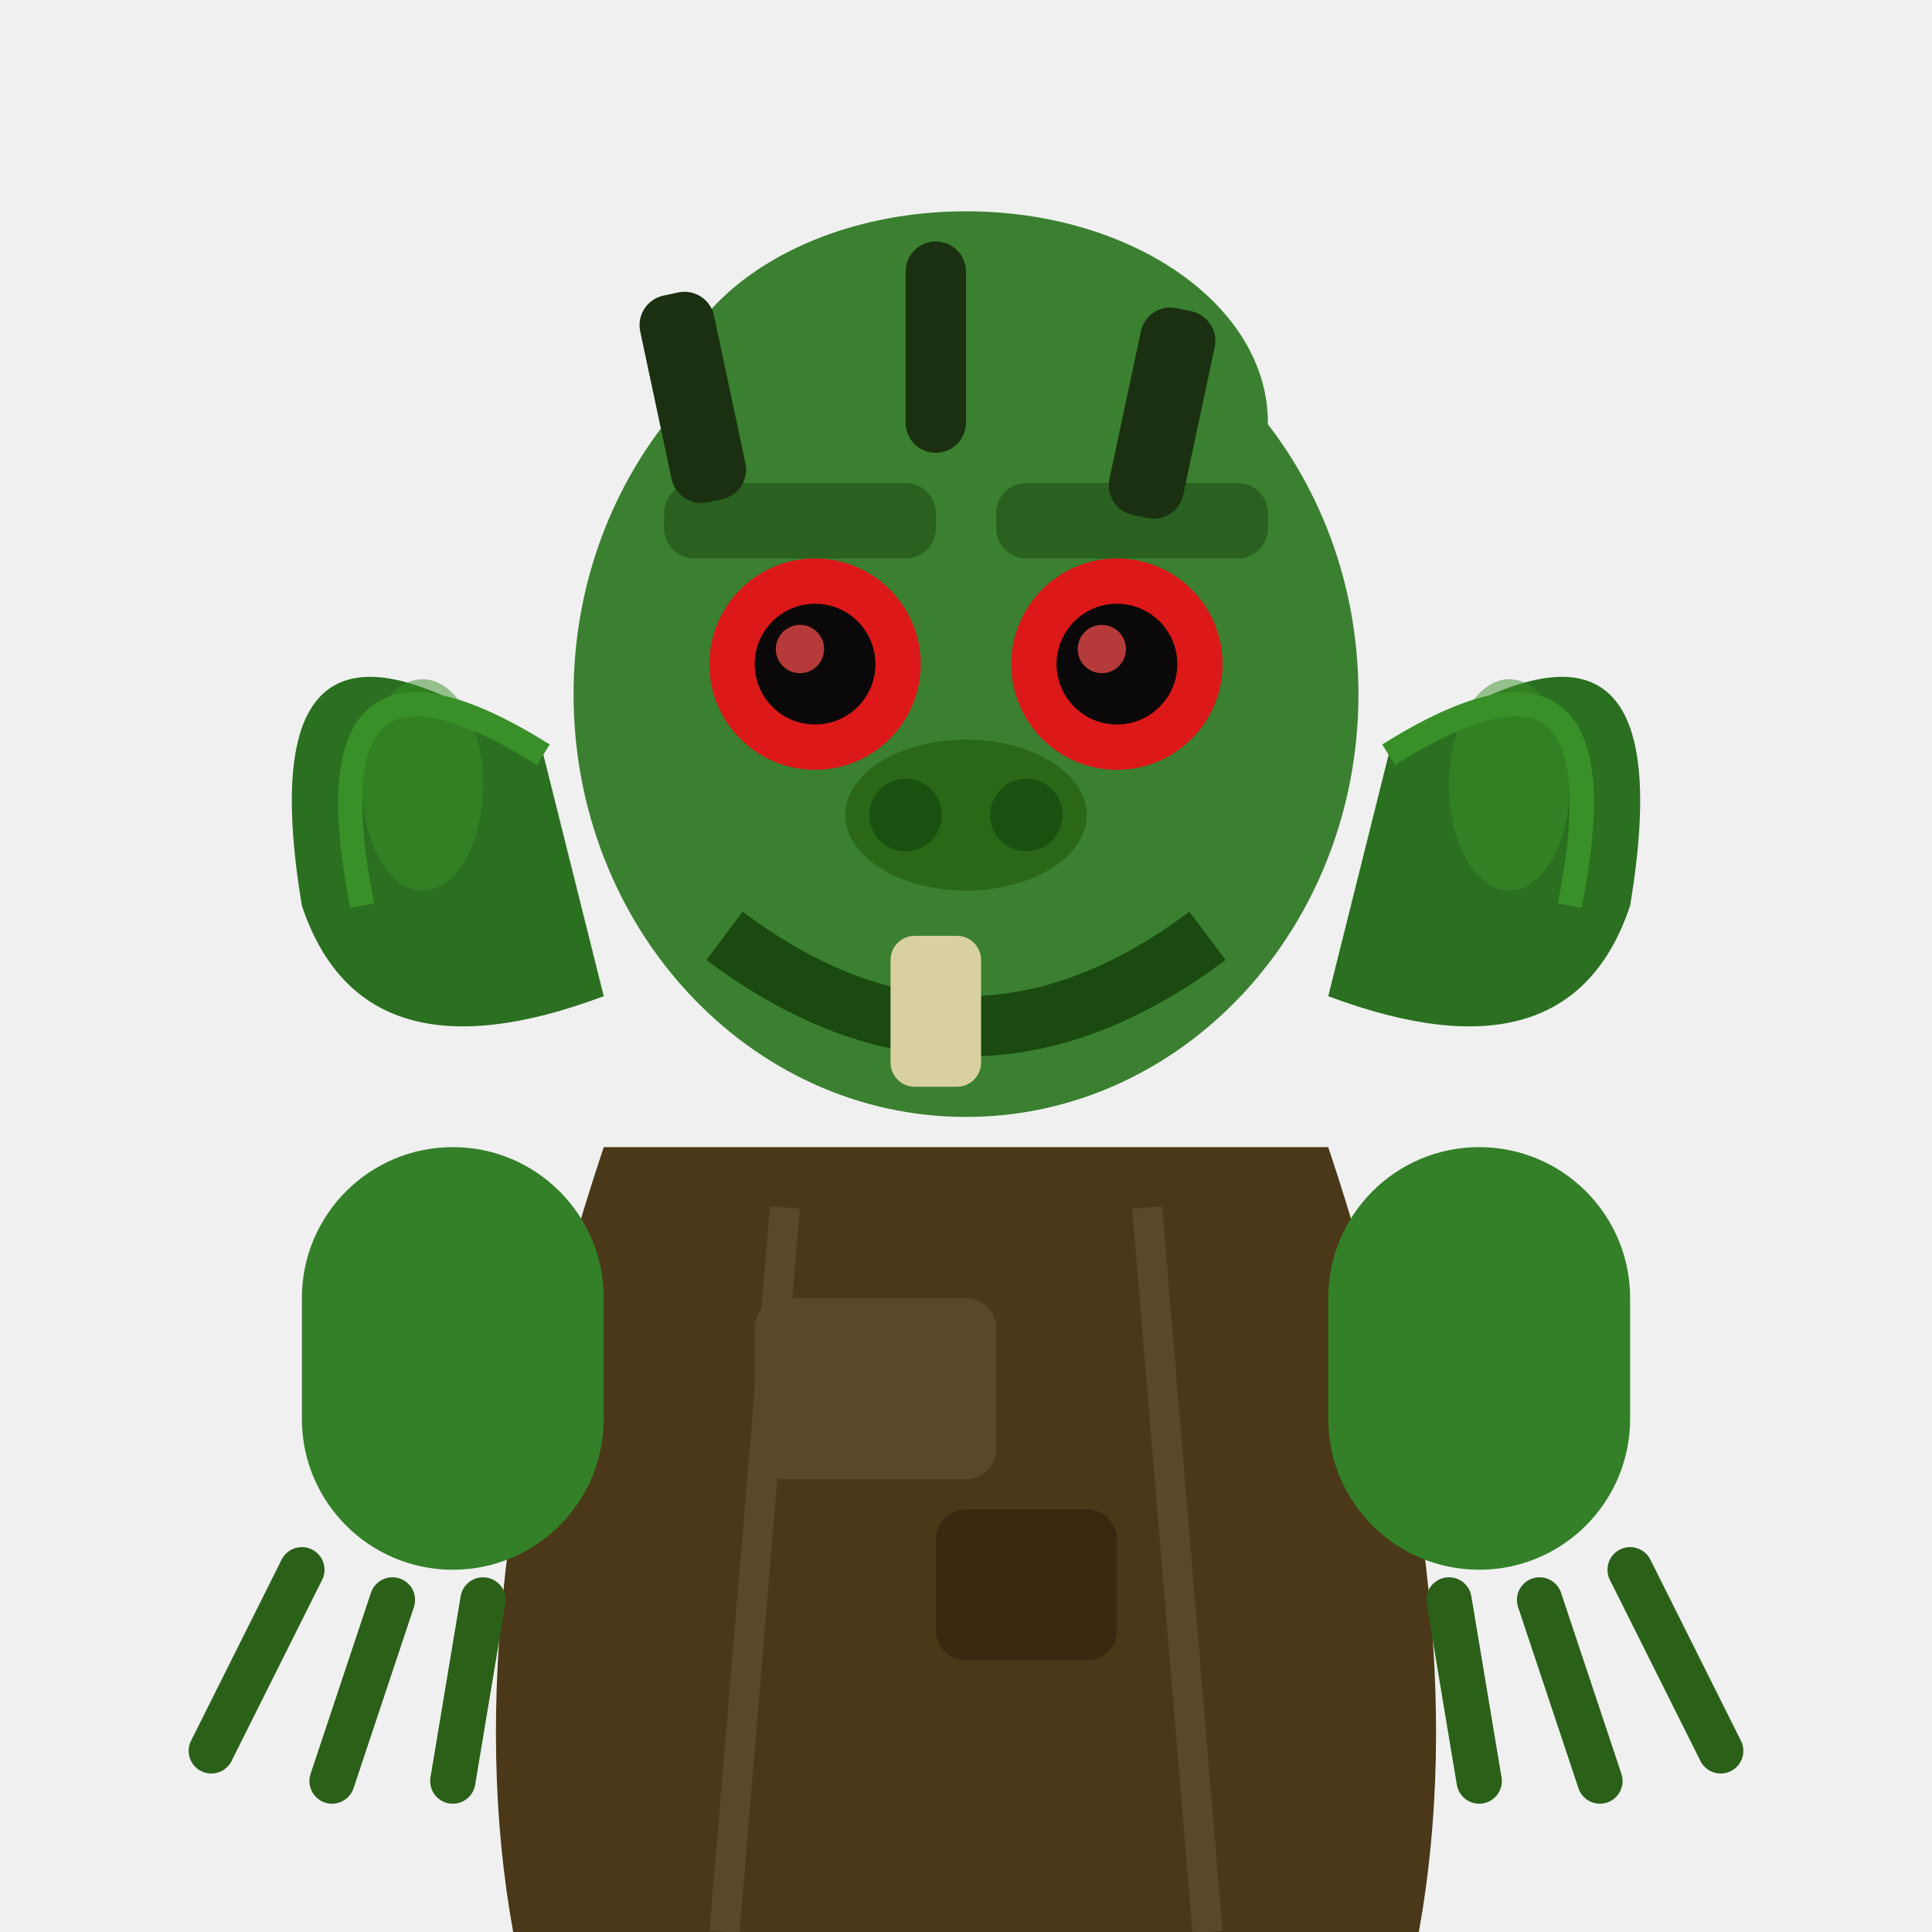
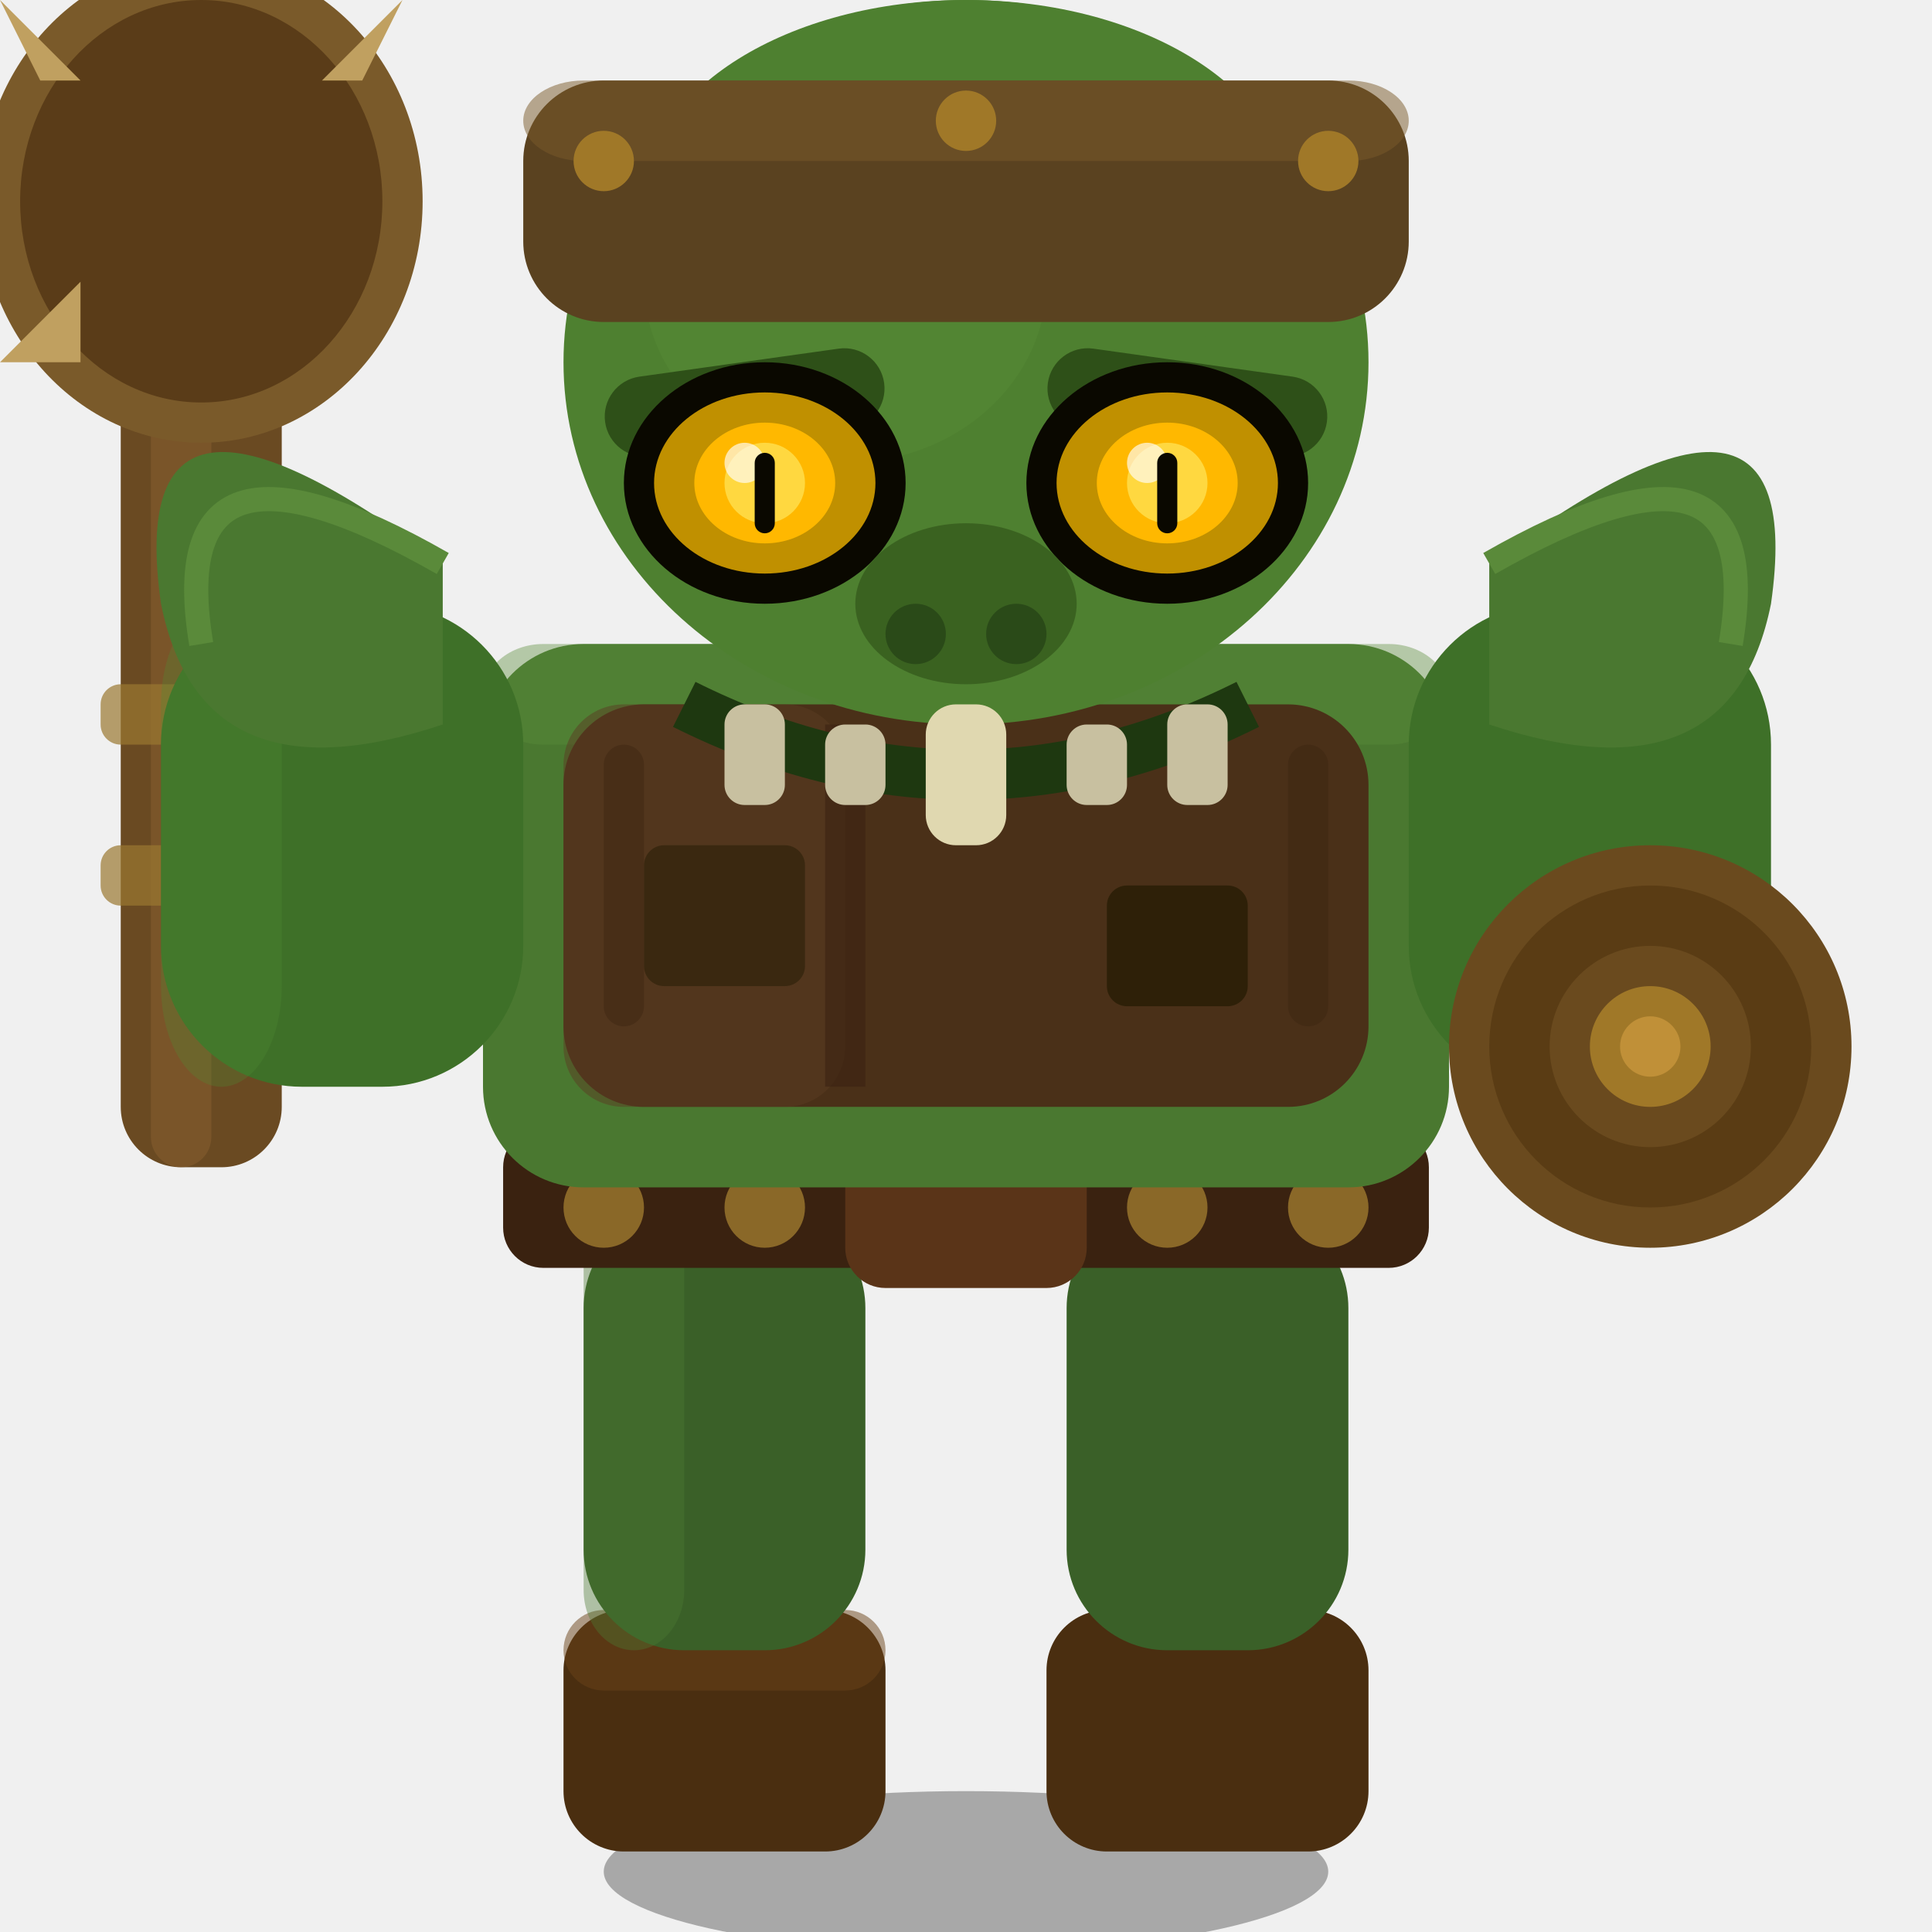
- <svg xmlns="http://www.w3.org/2000/svg" viewBox="0 0 64 64">
-   <ellipse cx="32" cy="62" rx="13" ry="3" fill="#000" opacity="0.3" />
-   <path d="M18,25 Q8,18 10,30 Q12,36 20,33 Z" fill="#2A7020" />
-   <path d="M18,25 Q10,20 12,30" stroke="#3A9028" stroke-width="0.8" fill="none" />
-   <ellipse cx="14" cy="26" rx="2" ry="3.5" fill="#3A9028" opacity="0.5" />
-   <path d="M46,25 Q56,18 54,30 Q52,36 44,33 Z" fill="#2A7020" />
-   <path d="M46,25 Q54,20 52,30" stroke="#3A9028" stroke-width="0.8" fill="none" />
-   <ellipse cx="50" cy="26" rx="2" ry="3.5" fill="#3A9028" opacity="0.5" />
-   <ellipse cx="32" cy="23" rx="13" ry="14" fill="#3A8030" />
-   <ellipse cx="32" cy="14" rx="10" ry="7" fill="#3A8030" />
-   <rect x="22" y="16" width="9" height="2.5" rx="1" fill="#2A6020" />
-   <rect x="33" y="16" width="9" height="2.5" rx="1" fill="#2A6020" />
-   <circle cx="27" cy="22" r="3.5" fill="#DD1818" />
-   <circle cx="37" cy="22" r="3.5" fill="#DD1818" />
-   <circle cx="27" cy="22" r="2" fill="#0A0808" />
-   <circle cx="37" cy="22" r="2" fill="#0A0808" />
-   <circle cx="26.5" cy="21.5" r="0.8" fill="#FF5050" opacity="0.7" />
-   <circle cx="36.5" cy="21.5" r="0.8" fill="#FF5050" opacity="0.7" />
-   <ellipse cx="32" cy="27" rx="4" ry="2.5" fill="#2A6818" />
-   <circle cx="30" cy="27" r="1.2" fill="#1A5010" />
-   <circle cx="34" cy="27" r="1.2" fill="#1A5010" />
-   <path d="M24,31 Q32,37 40,31" stroke="#1A4A10" stroke-width="2" fill="none" />
-   <rect x="29.5" y="31" width="3" height="5" rx="0.8" fill="#D8D0A0" />
-   <rect x="21" y="10" width="2.5" height="7" rx="1" fill="#1A3010" transform="rotate(-12,21,10)" />
-   <rect x="30" y="8" width="2" height="7" rx="1" fill="#1A3010" />
-   <rect x="38" y="10" width="2.5" height="7" rx="1" fill="#1A3010" transform="rotate(12,38,10)" />
-   <path d="M20,38 Q15,53 17,64 L47,64 Q49,53 44,38 Z" fill="#4A3818" />
-   <path d="M26,40 L24,64" stroke="#5A4828" stroke-width="1" fill="none" />
-   <path d="M38,40 L40,64" stroke="#5A4828" stroke-width="1" fill="none" />
-   <rect x="25" y="43" width="8" height="6" rx="1" fill="#5A4828" />
-   <rect x="31" y="50" width="6" height="5" rx="1" fill="#3A2810" />
-   <rect x="10" y="38" width="10" height="14" rx="5" fill="#338028" />
-   <rect x="44" y="38" width="10" height="14" rx="5" fill="#338028" />
-   <path d="M10,52 L7,58 M13,53 L11,59 M16,53 L15,59" stroke="#2A6018" stroke-width="1.5" stroke-linecap="round" />
-   <path d="M54,52 L57,58 M51,53 L53,59 M48,53 L49,59" stroke="#2A6018" stroke-width="1.5" stroke-linecap="round" />
+ <svg xmlns="http://www.w3.org/2000/svg" viewBox="0 0 96 96">
+   <ellipse cx="48" cy="93" rx="18" ry="4" fill="#000" opacity="0.3" />
+   <rect x="6" y="10" width="8" height="48" rx="3" fill="#6A4A22" />
+   <rect x="7.5" y="10" width="3" height="48" rx="1.5" fill="#8A6030" opacity="0.5" />
+   <ellipse cx="10" cy="10" rx="11" ry="12" fill="#7A5A2A" />
+   <ellipse cx="10" cy="10" rx="9" ry="10" fill="#5A3C18" />
+   <polygon points="2,4 0,0 4,4" fill="#C0A060" />
+   <polygon points="18,4 20,0 16,4" fill="#C0A060" />
+   <polygon points="4,18 0,18 4,14" fill="#C0A060" />
+   <rect x="5" y="34" width="10" height="3" rx="1" fill="#9A7830" opacity="0.7" />
+   <rect x="5" y="42" width="10" height="3" rx="1" fill="#9A7830" opacity="0.7" />
+   <rect x="28" y="80" width="16" height="12" rx="3" fill="#4A2E10" />
+   <rect x="52" y="80" width="16" height="12" rx="3" fill="#4A2E10" />
+   <rect x="28" y="80" width="16" height="4" rx="2" fill="#6A4218" opacity="0.5" />
+   <rect x="29" y="60" width="14" height="22" rx="5" fill="#3A6028" />
+   <rect x="53" y="60" width="14" height="22" rx="5" fill="#3A6028" />
+   <rect x="29" y="60" width="5" height="22" rx="3" fill="#4A7832" opacity="0.4" />
+   <rect x="25" y="56" width="46" height="7" rx="2" fill="#3A2210" />
+   <rect x="42" y="55" width="12" height="9" rx="2" fill="#5A3418" />
+   <circle cx="30" cy="60" r="2" fill="#8A6828" />
+   <circle cx="66" cy="60" r="2" fill="#8A6828" />
+   <circle cx="38" cy="60" r="2" fill="#8A6828" />
+   <circle cx="58" cy="60" r="2" fill="#8A6828" />
+   <rect x="24" y="32" width="48" height="27" rx="5" fill="#4A7830" />
+   <rect x="24" y="32" width="48" height="5" rx="3" fill="#5A8C3A" opacity="0.4" />
+   <rect x="28" y="35" width="40" height="20" rx="4" fill="#4A3018" />
+   <rect x="28" y="35" width="14" height="20" rx="3" fill="#5A3C22" opacity="0.5" />
+   <rect x="41" y="36" width="2" height="18" fill="#3A2210" opacity="0.6" />
+   <rect x="30" y="37" width="2" height="14" rx="1" fill="#3A2210" opacity="0.4" />
+   <rect x="64" y="37" width="2" height="14" rx="1" fill="#3A2210" opacity="0.4" />
+   <rect x="32" y="42" width="8" height="7" rx="1" fill="#3A2810" />
+   <rect x="55" y="44" width="7" height="6" rx="1" fill="#2E2008" />
+   <rect x="8" y="30" width="18" height="24" rx="7" fill="#3E7028" />
+   <rect x="8" y="30" width="6" height="24" rx="5" fill="#4E8832" opacity="0.3" />
+   <rect x="70" y="30" width="18" height="24" rx="7" fill="#3E7028" />
+   <ellipse cx="82" cy="52" rx="10" ry="10" fill="#6A4A1E" />
+   <ellipse cx="82" cy="52" rx="8" ry="8" fill="#5A3C14" />
+   <ellipse cx="82" cy="52" rx="5" ry="5" fill="#6A4A1E" />
+   <circle cx="82" cy="52" r="3" fill="#A07828" />
+   <circle cx="82" cy="52" r="1.5" fill="#C09038" />
+   <path d="M22,28 Q6,16 8,30 Q10,40 22,36 Z" fill="#4A7830" />
+   <path d="M22,28 Q8,20 10,32" stroke="#5A8A3A" stroke-width="1.2" fill="none" />
+   <path d="M74,28 Q90,16 88,30 Q86,40 74,36 Z" fill="#4A7830" />
+   <path d="M74,28 Q88,20 86,32" stroke="#5A8A3A" stroke-width="1.2" fill="none" />
+   <rect x="40" y="24" width="16" height="10" rx="4" fill="#4A7830" />
+   <ellipse cx="48" cy="18" rx="20" ry="18" fill="#4E8030" />
+   <ellipse cx="48" cy="10" rx="16" ry="10" fill="#4E8030" />
+   <ellipse cx="42" cy="14" rx="10" ry="9" fill="#5A9038" opacity="0.3" />
+   <rect x="26" y="4" width="44" height="12" rx="4" fill="#5A4220" />
+   <rect x="26" y="4" width="44" height="4" rx="3" fill="#7A5A2A" opacity="0.5" />
+   <circle cx="30" cy="8" r="1.5" fill="#A07828" />
+   <circle cx="66" cy="8" r="1.5" fill="#A07828" />
+   <circle cx="48" cy="6" r="1.5" fill="#A07828" />
+   <rect x="30" y="18" width="14" height="4" rx="2" fill="#2E5018" transform="rotate(-8,37,20)" />
+   <rect x="52" y="18" width="14" height="4" rx="2" fill="#2E5018" transform="rotate(8,59,20)" />
+   <ellipse cx="38" cy="24" rx="7" ry="6" fill="#0A0800" />
+   <ellipse cx="38" cy="24" rx="5.5" ry="4.5" fill="#C09000" />
+   <ellipse cx="38" cy="24" rx="3.5" ry="3" fill="#FFB800" />
+   <circle cx="38" cy="24" r="2" fill="#FFD840" />
+   <circle cx="37" cy="23" r="1" fill="#FFF" opacity="0.65" />
+   <rect x="37.5" y="22.5" width="1" height="4" rx="0.5" fill="#0A0800" />
+   <ellipse cx="58" cy="24" rx="7" ry="6" fill="#0A0800" />
+   <ellipse cx="58" cy="24" rx="5.5" ry="4.5" fill="#C09000" />
+   <ellipse cx="58" cy="24" rx="3.5" ry="3" fill="#FFB800" />
+   <circle cx="58" cy="24" r="2" fill="#FFD840" />
+   <circle cx="57" cy="23" r="1" fill="#FFF" opacity="0.65" />
+   <rect x="57.5" y="22.5" width="1" height="4" rx="0.5" fill="#0A0800" />
+   <ellipse cx="48" cy="30" rx="5.5" ry="4" fill="#3A6220" />
+   <circle cx="45.5" cy="31.5" r="1.5" fill="#2A4A18" />
+   <circle cx="50.5" cy="31.5" r="1.5" fill="#2A4A18" />
+   <path d="M34,35 Q48,42 62,35" stroke="#1E3810" stroke-width="2.5" fill="none" />
+   <rect x="36" y="35" width="3" height="5" rx="1" fill="#C8C0A0" />
+   <rect x="41" y="36" width="3" height="4" rx="1" fill="#C8C0A0" />
+   <rect x="46" y="35" width="4" height="7" rx="1.5" fill="#E0D8B0" />
+   <rect x="53" y="36" width="3" height="4" rx="1" fill="#C8C0A0" />
+   <rect x="58" y="35" width="3" height="5" rx="1" fill="#C8C0A0" />
</svg>
